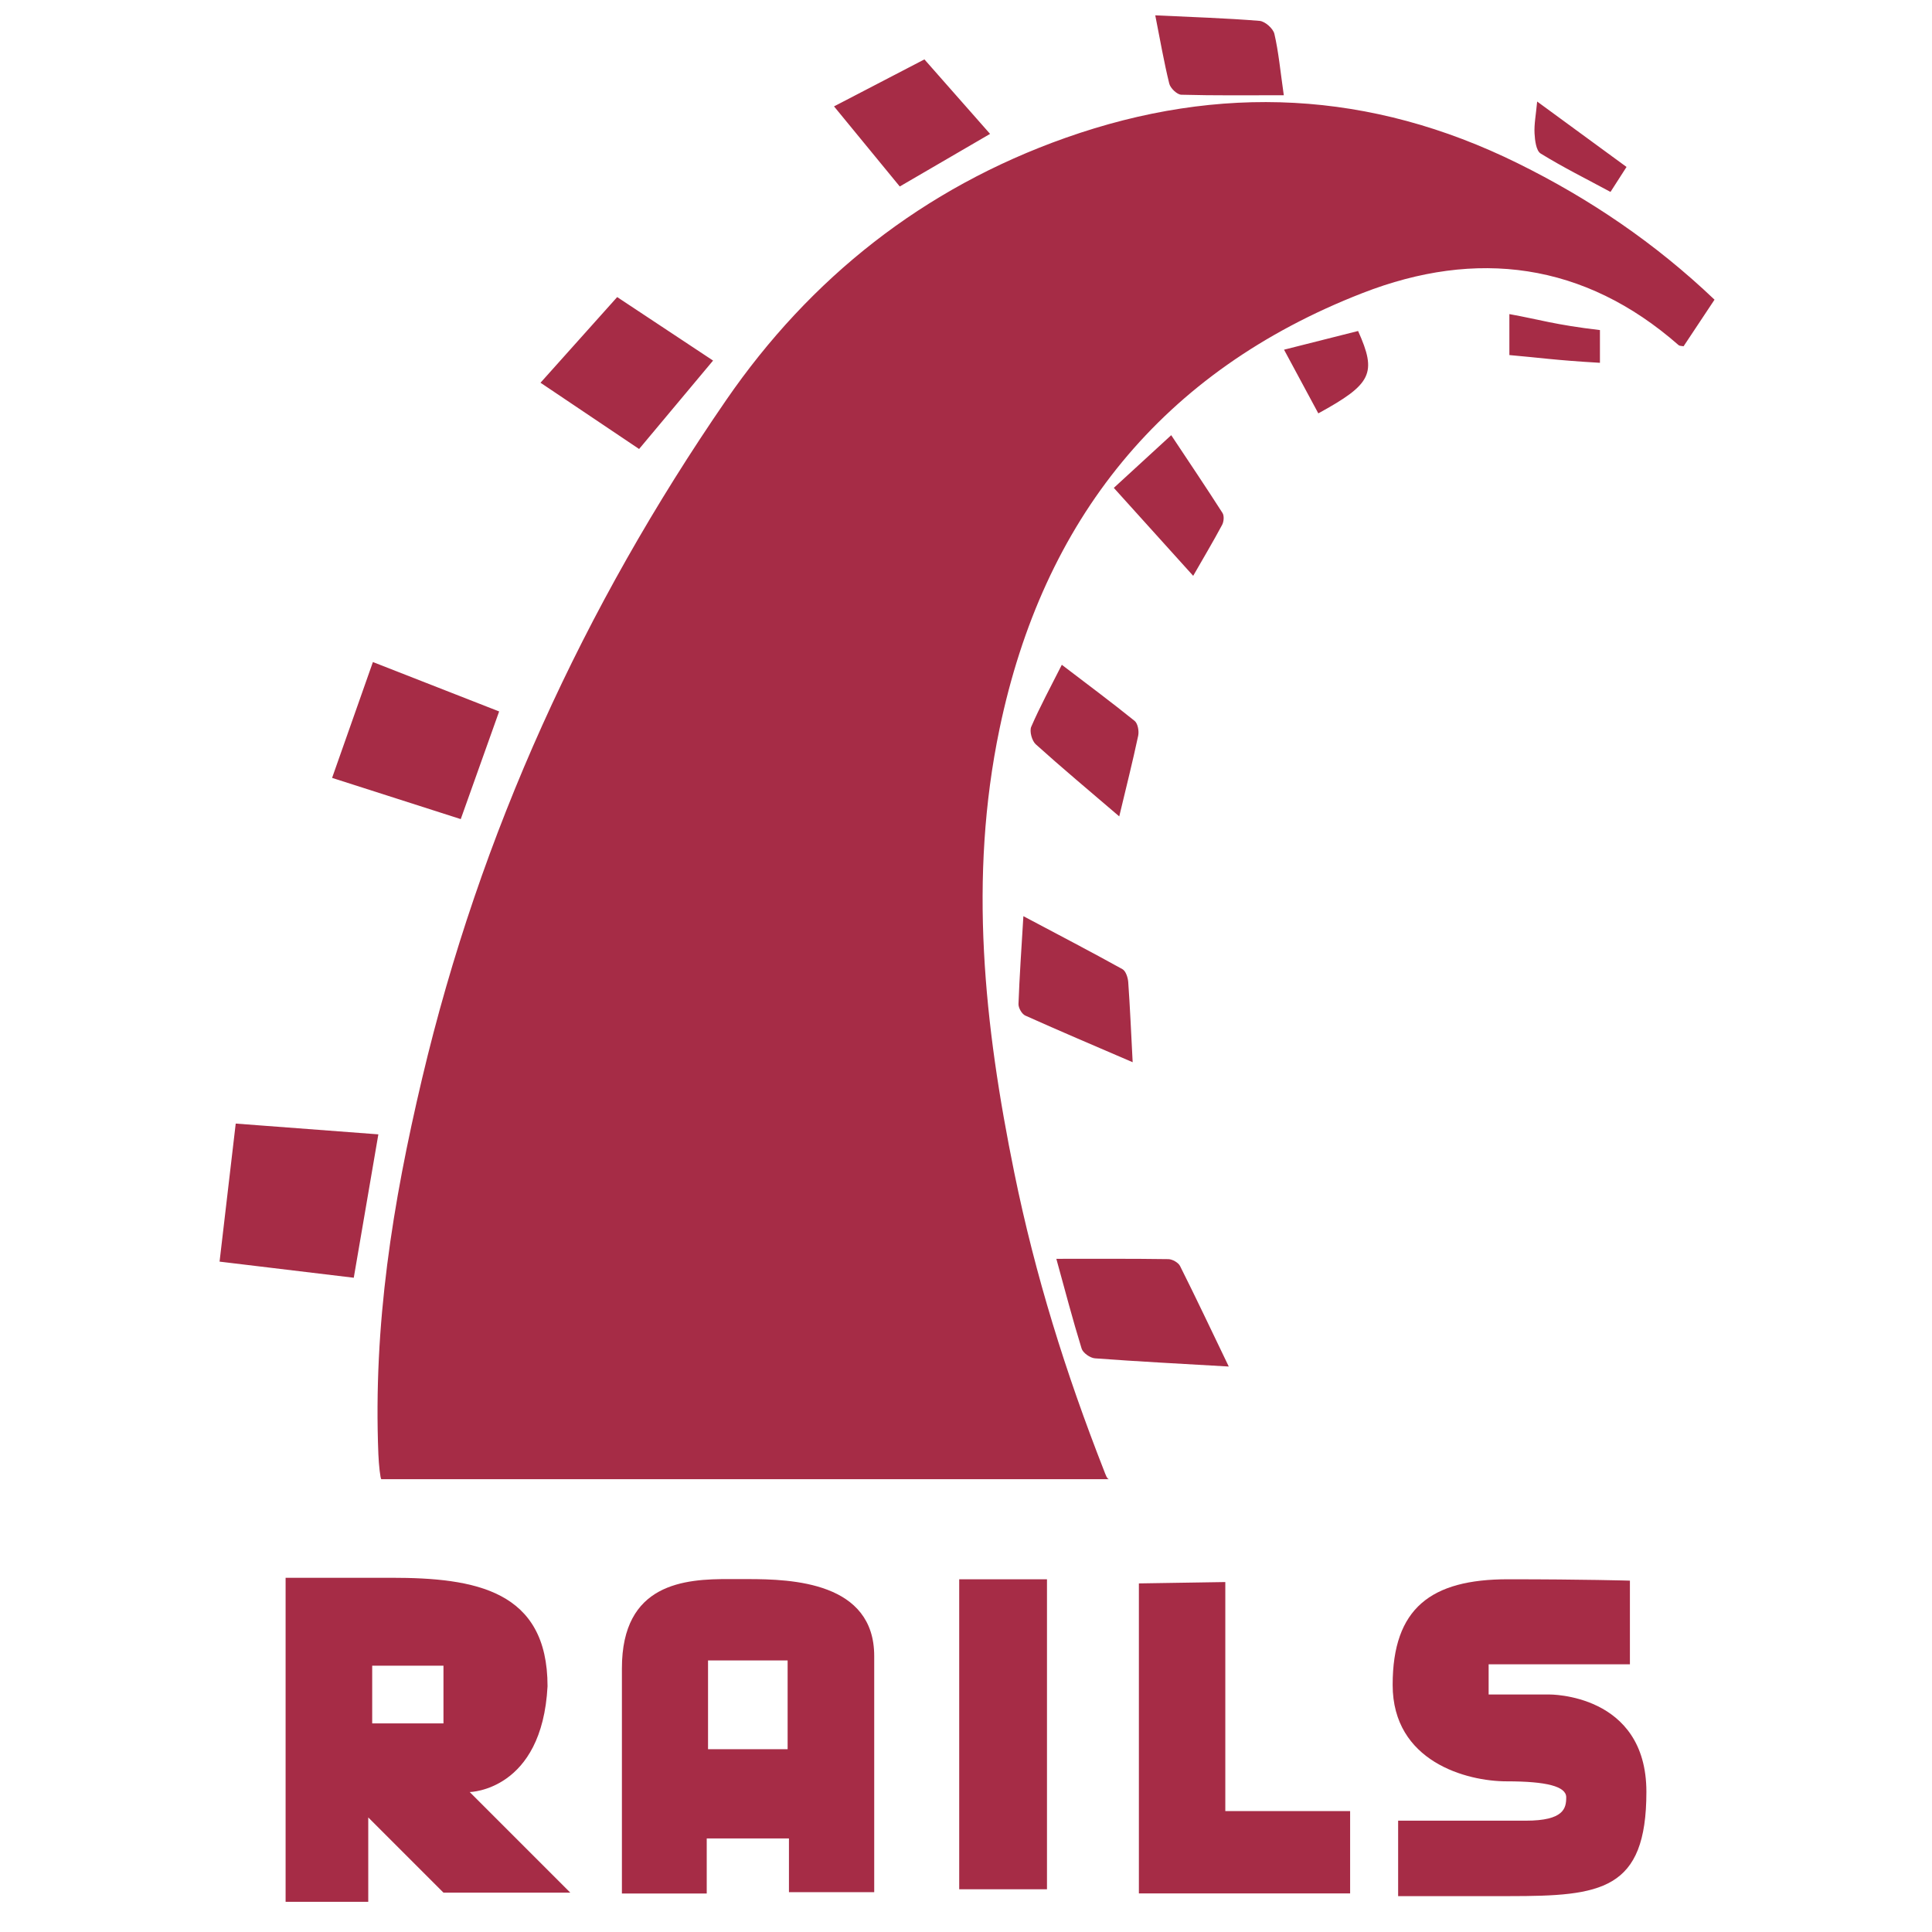
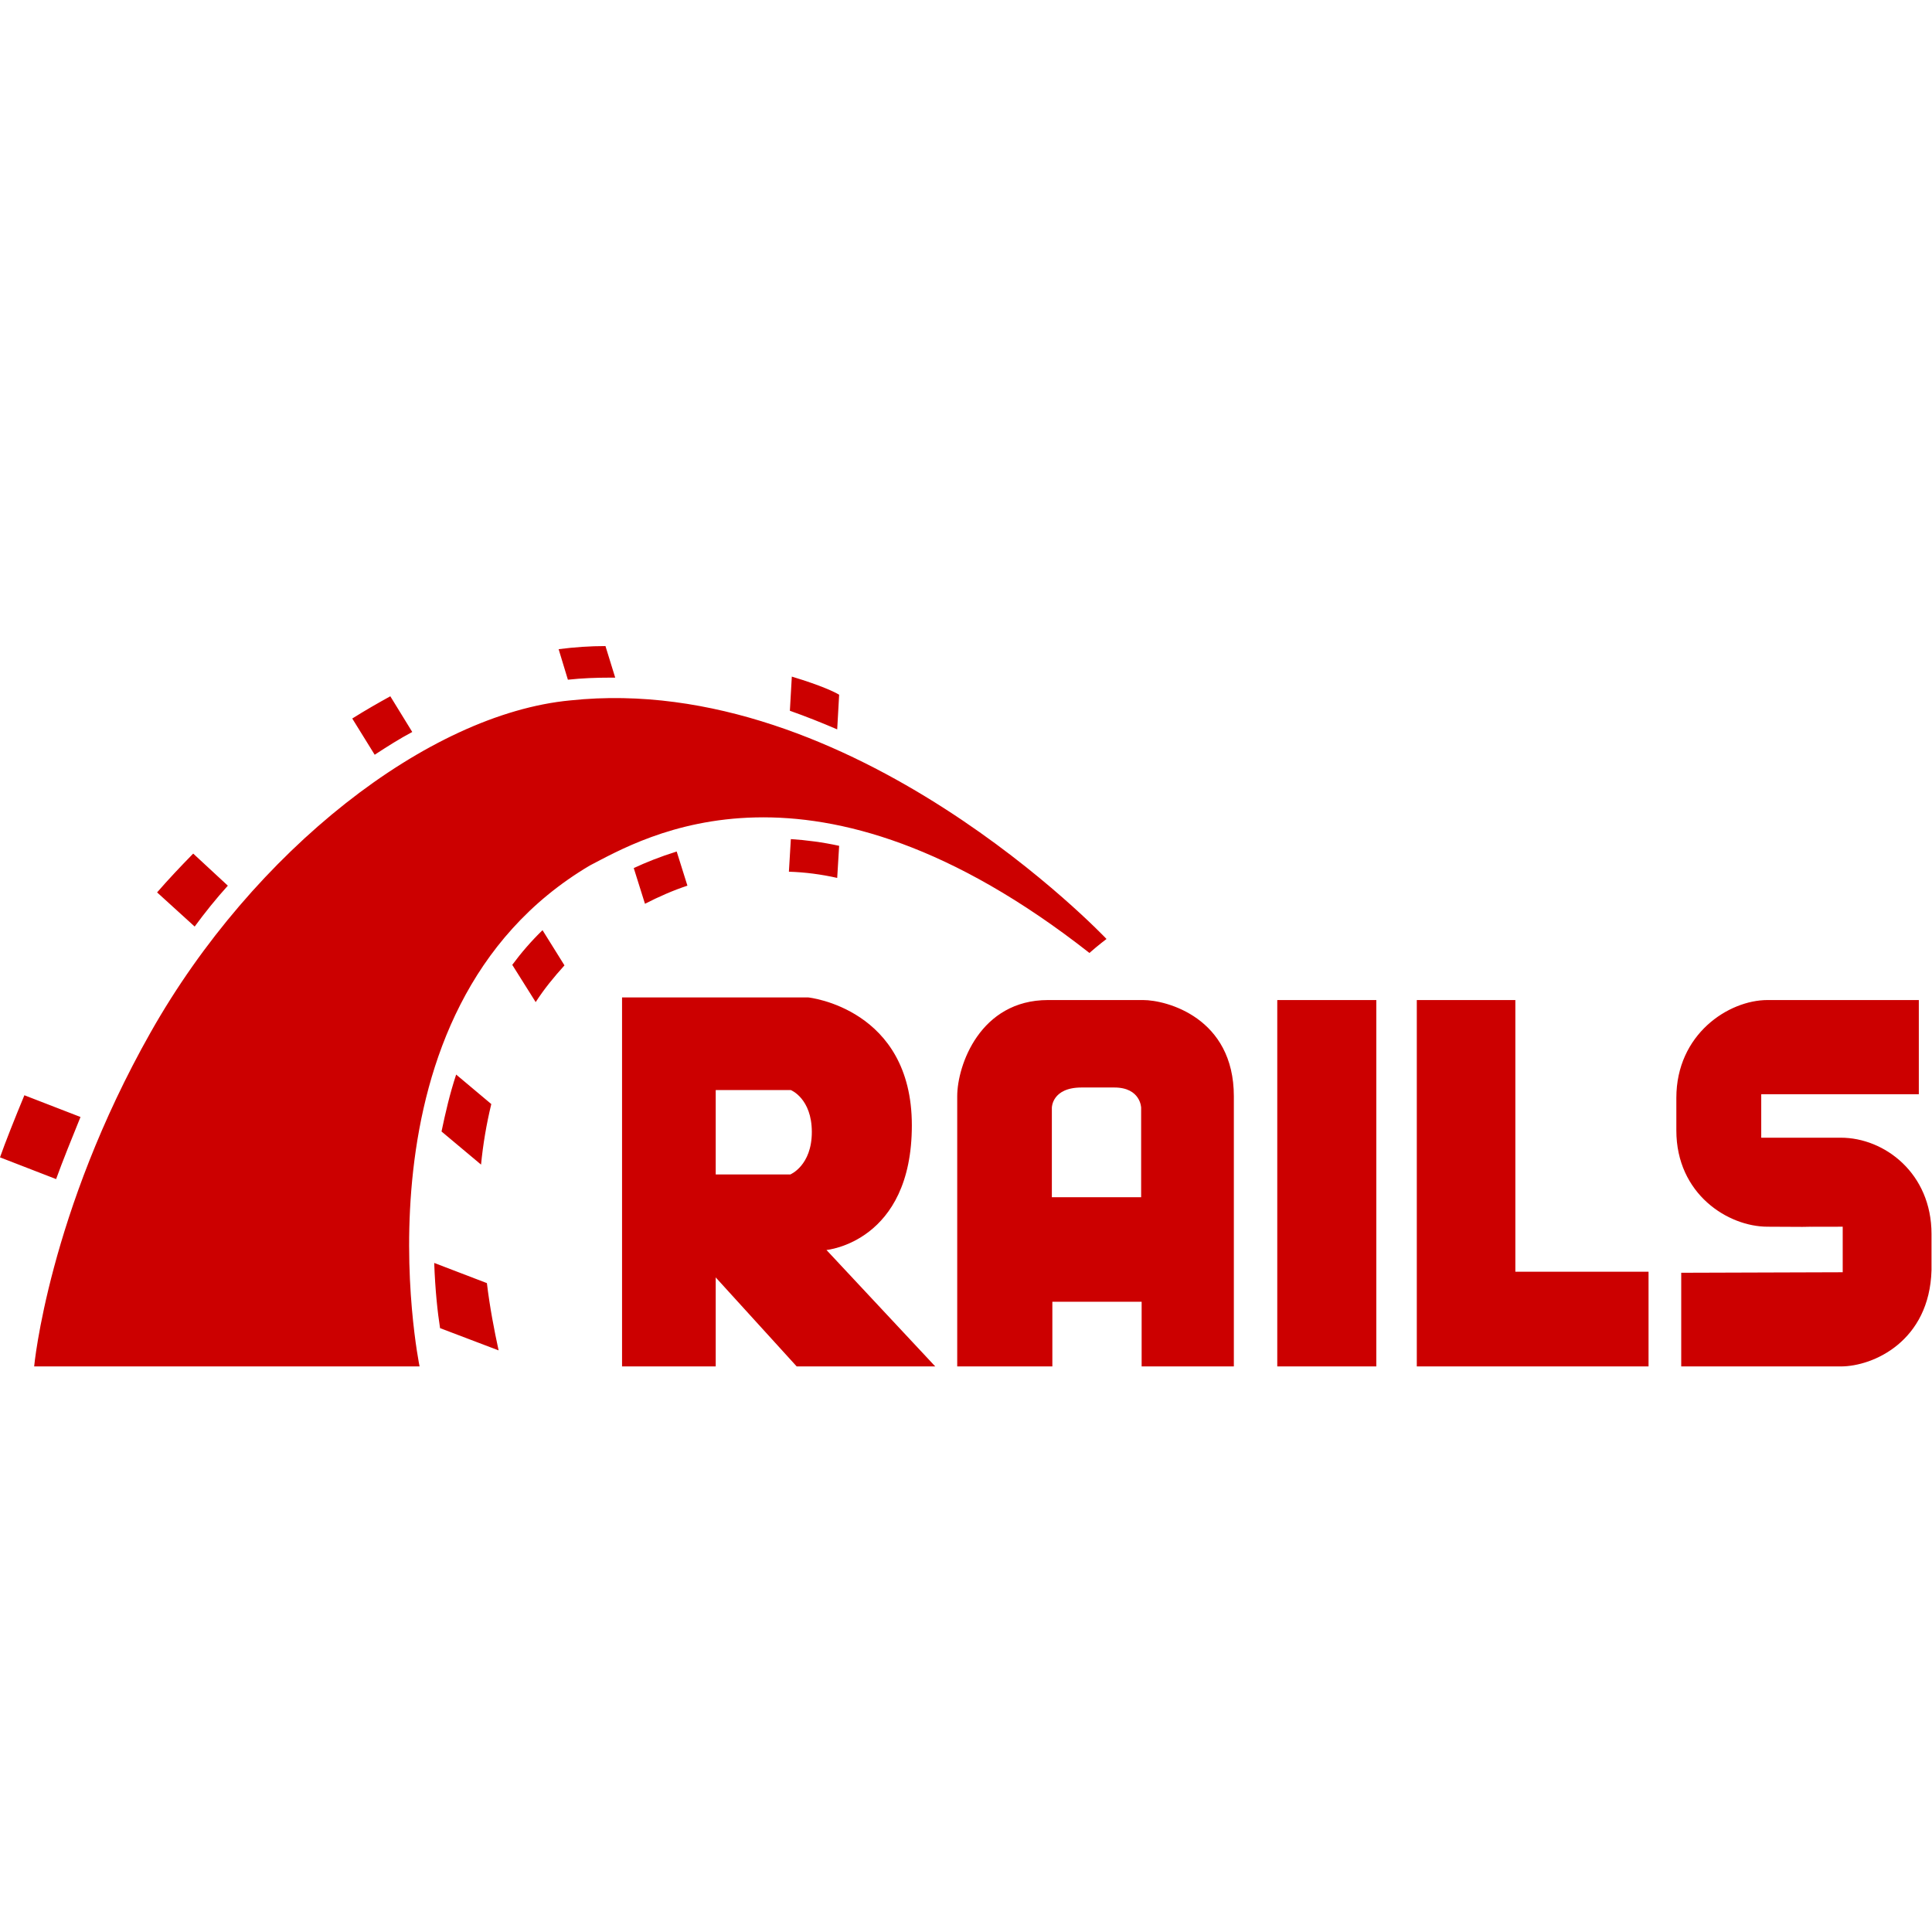
- <svg xmlns="http://www.w3.org/2000/svg" viewBox="0 0 128 128">
-   <g fill="#A62C46">
-     <path d="M18.922 104.532v21.468h5.476v-5.591l4.983 4.983h8.402l-6.664-6.664s4.795-.078 5.157-7.01c0-6.361-4.8-7.186-10.343-7.186h-7.011zm5.737 5.824h4.722v3.824h-4.722v-3.824z" />
-     <path d="M48.358 104.619c-2.997-.017-7.155.261-7.155 5.911v14.92h5.62v-3.65h5.447v3.563h5.649v-15.644c0-4.907-5.452-5.1-8.373-5.1h-1.188zm-1.449 5.388h5.273v5.882h-5.273v-5.882z" />
-     <path d="M63.55 104.632h5.815v20.537h-5.815z" />
-     <path d="M75.454 104.905v20.537h13.995v-5.452h-8.269v-15.175l-5.726.09z" />
-     <path d="M107.986 104.722v5.543h-9.36v1.999h3.999s6.453-.09 6.453 6.452c0 6.543-3 6.907-9.088 6.907h-7.36v-4.998h8.451c2.544 0 2.685-.829 2.685-1.551 0-.721-1.3-1.056-3.946-1.056s-7.553-1.301-7.553-6.389c0-5.089 2.545-6.998 7.633-6.998 5.088.001 8.086.091 8.086.091z" />
-   </g>
-   <path fill-rule="evenodd" clip-rule="evenodd" fill="#A62C46" d="M100.556 10.818c-9.749-4.811-19.734-5.3-29.958-1.687-9.408 3.326-16.913 9.277-22.491 17.381-9.44 13.716-16.296 28.682-20.141 44.938-1.966 8.322-3.241 16.304-2.898 24.897.028.698.131 1.653.2 1.653h48.214c-.137 0-.229-.288-.348-.593-2.536-6.475-4.545-12.891-5.933-19.705-1.995-9.784-3.039-19.541-.979-29.416 2.884-13.829 10.767-23.702 24.055-28.873 7.527-2.932 14.67-2.044 20.937 3.455.058.051.175.048.328.073l2.05-3.087c-3.946-3.758-8.282-6.69-13.036-9.036zM25.067 75.154l-9.45-.714-1.07 9.146 8.891 1.068 1.629-9.5zM33.069 47.135c-2.889-1.129-5.58-2.183-8.363-3.273-.928 2.638-1.794 5.093-2.704 7.675 2.919.936 5.668 1.817 8.524 2.731l2.543-7.133zM72.542 89.993c2.855.212 5.716.36 8.867.543-1.145-2.379-2.16-4.53-3.226-6.657-.116-.231-.51-.454-.777-.458-2.422-.035-4.847-.021-7.421-.021.579 2.1 1.084 4.035 1.674 5.945.088.288.563.624.883.648zM47.243 23.889l-6.353-4.207c-1.703 1.903-3.345 3.738-5.08 5.675l6.532 4.39 4.901-5.858zM67.477 66.515c-.009.257.222.665.446.767 2.289 1.028 4.601 2.008 7.119 3.093-.105-1.99-.176-3.654-.294-5.314-.022-.298-.163-.729-.384-.852-2.101-1.164-4.231-2.274-6.562-3.51-.128 2.129-.257 3.97-.325 5.816zM65.595 8.871l-4.35-4.936-5.989 3.113 4.356 5.307 5.983-3.484zM68.323 48.148c-.129.3.043.932.298 1.163 1.737 1.567 3.534 3.066 5.532 4.777.458-1.917.889-3.625 1.255-5.345.065-.307-.025-.813-.238-.983-1.555-1.254-3.159-2.446-4.822-3.716-.731 1.451-1.439 2.751-2.025 4.104zM78.267 6.276c2.22.062 4.443.034 6.788.034-.234-1.632-.345-2.87-.624-4.067-.083-.355-.621-.831-.982-.86-2.225-.181-4.46-.25-6.91-.367.327 1.647.576 3.099.928 4.526.076.304.518.728.8.734zM80.971 34.77c.113-.212.142-.598.023-.784-1.092-1.706-2.224-3.387-3.398-5.154l-3.803 3.491 5.259 5.827c.705-1.23 1.337-2.292 1.919-3.38zM85.071 23.168c.808 1.499 1.54 2.858 2.271 4.219 3.553-1.946 3.894-2.653 2.635-5.458l-4.906 1.239zM102.073 10.171c1.479.912 3.04 1.688 4.627 2.544l1.062-1.654-5.921-4.334c-.082.881-.206 1.499-.174 2.106.025.465.104 1.151.406 1.338zM106 21.868c-3-.351-4-.698-6-1.058v2.714c2 .173 3 .339 6 .513v-2.169z" />
+ <svg xmlns="http://www.w3.org/2000/svg" version="1.1" width="1024" height="1024" viewBox="0 0 1024 1024">
+   <g id="icomoon-ignore">
+ </g>
+   <path fill="#c00" d="M891.085 674.59v49.647h84.557c17.327 0 47.061-13.44 48.098-51.017v-19.2c0-32.090-24.823-51.017-48.098-51.017h-42.15v-23.040h83.524v-49.92h-80.162c-20.685 0-48.354 18.103-48.354 51.84v17.28c0 33.737 27.409 51.017 48.354 51.017 58.18 0.273-13.965 0 39.821 0v24.137zM438.046 662.524c0 0 45.252-4.113 45.252-66.103s-54.818-67.75-54.818-67.75h-98.782v195.567h49.647v-47.177l42.927 47.177h73.438zM418.91 622.477h-39.565v-44.71h39.821c0 0 11.119 4.39 11.119 22.217s-11.379 22.49-11.379 22.49zM605.867 530.044h-50.423c-35.942 0-48.098 34.56-48.098 51.017v143.177h50.423v-34.287h47.322v34.287h48.875v-143.177c0-41.69-35.686-51.017-48.098-51.017zM605.090 634.543h-47.582v-47.45c0 0 0-10.697 15.774-10.697h17.327c13.965 0 14.221 10.697 14.221 10.697v47.45zM676.979 530.044h52.493v194.193h-52.493zM803.166 674.044v-144h-52.233v194.193h122.829v-50.193zM18.099 724.237h204.284c0 0-39.049-188.983 90.249-265.51 28.186-14.537 117.914-68.847 264.794 46.353 4.655-4.113 9.050-7.407 9.050-7.407s-134.464-142.353-284.186-126.447c-75.247 7.13-167.821 79.817-222.127 175.817s-62.059 177.19-62.059 177.19zM18.099 724.237h204.284c0 0-39.049-188.983 90.249-265.51 28.186-14.537 117.914-68.847 264.794 46.353 4.655-4.113 9.050-7.407 9.050-7.407s-134.464-142.353-284.186-126.447c-75.247 7.13-167.821 79.817-222.127 175.817s-62.059 177.19-62.059 177.19zM18.099 724.237h204.284c0 0-39.049-188.983 90.249-265.51 28.186-14.537 117.914-68.847 264.794 46.353 4.655-4.113 9.050-7.407 9.050-7.407s-134.464-142.353-284.186-126.447c-75.507 7.13-168.081 79.817-222.383 175.817s-61.803 177.19-61.803 177.19zM443.733 386.59l1.033-18.377c-2.325-1.37-8.794-4.663-25.084-9.6l-1.033 18.103c8.533 3.017 16.806 6.31 25.084 9.873zM419.166 444.74l-1.033 17.28c8.533 0.273 17.067 1.37 25.6 3.29l1.033-17.007c-8.794-1.92-17.327-3.017-25.6-3.567zM323.49 359.164h2.586l-5.171-16.734c-8.017 0-16.29 0.55-24.823 1.647l4.915 16.183c7.501-0.823 14.997-1.097 22.498-1.097zM335.902 460.1l5.948 18.923c7.501-3.84 14.997-7.13 22.498-9.6l-5.687-18.103c-8.794 2.743-16.29 5.76-22.754 8.777zM218.505 387.964l-11.635-18.927c-6.464 3.567-13.188 7.407-20.169 11.793l11.895 19.2c6.724-4.39 13.188-8.503 19.913-12.070zM271.514 511.39l12.412 19.75c4.395-6.857 9.566-13.167 15.258-19.473l-11.635-18.654c-5.948 5.76-11.379 12.070-16.034 18.377zM234.018 599.71l20.949 17.553c1.033-10.697 2.842-21.393 5.427-32.090l-18.62-15.633c-3.362 10.15-5.687 20.297-7.757 30.17zM120.759 469.423l-18.359-17.003c-6.724 6.857-13.188 13.713-19.136 20.57l19.913 18.103c5.431-7.407 11.379-14.81 17.583-21.67zM42.667 592.030l-29.739-11.52c-4.911 11.793-10.342 25.51-12.928 32.913l29.739 11.52c3.362-9.323 8.789-22.763 12.928-32.913zM230.14 669.38c0.516 14.537 1.809 26.33 3.102 34.56l31.031 11.793c-2.325-10.697-4.655-22.767-6.208-35.657z" />
</svg>
